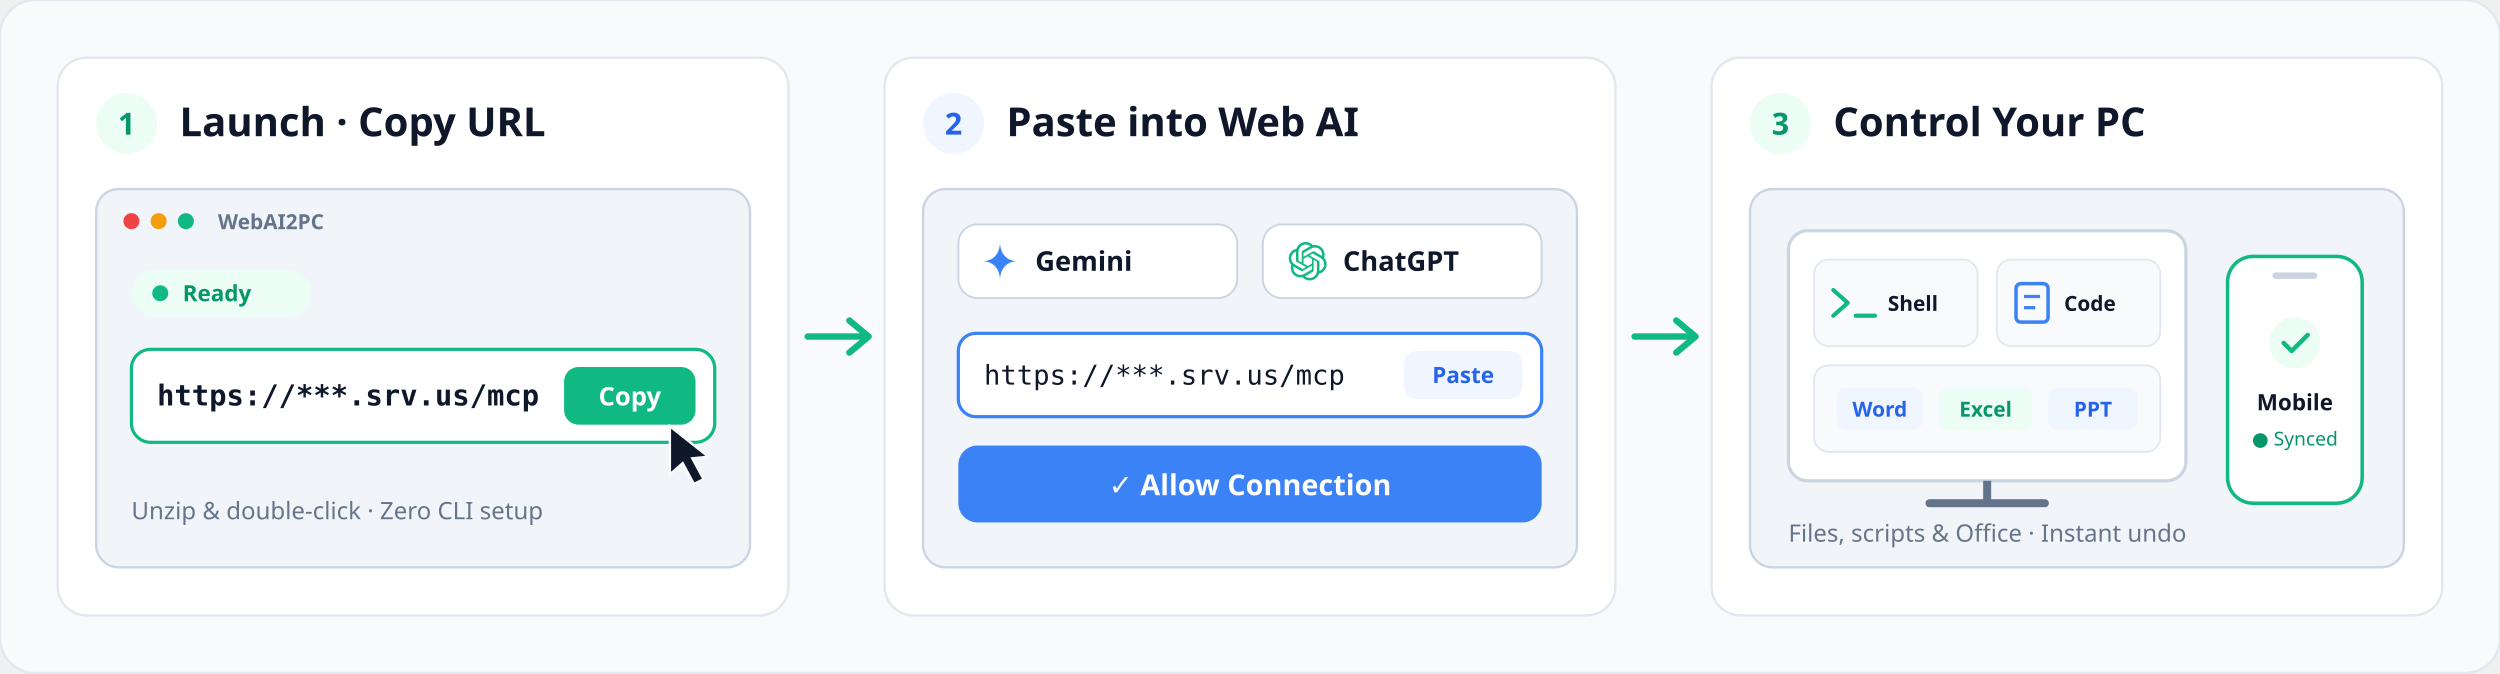
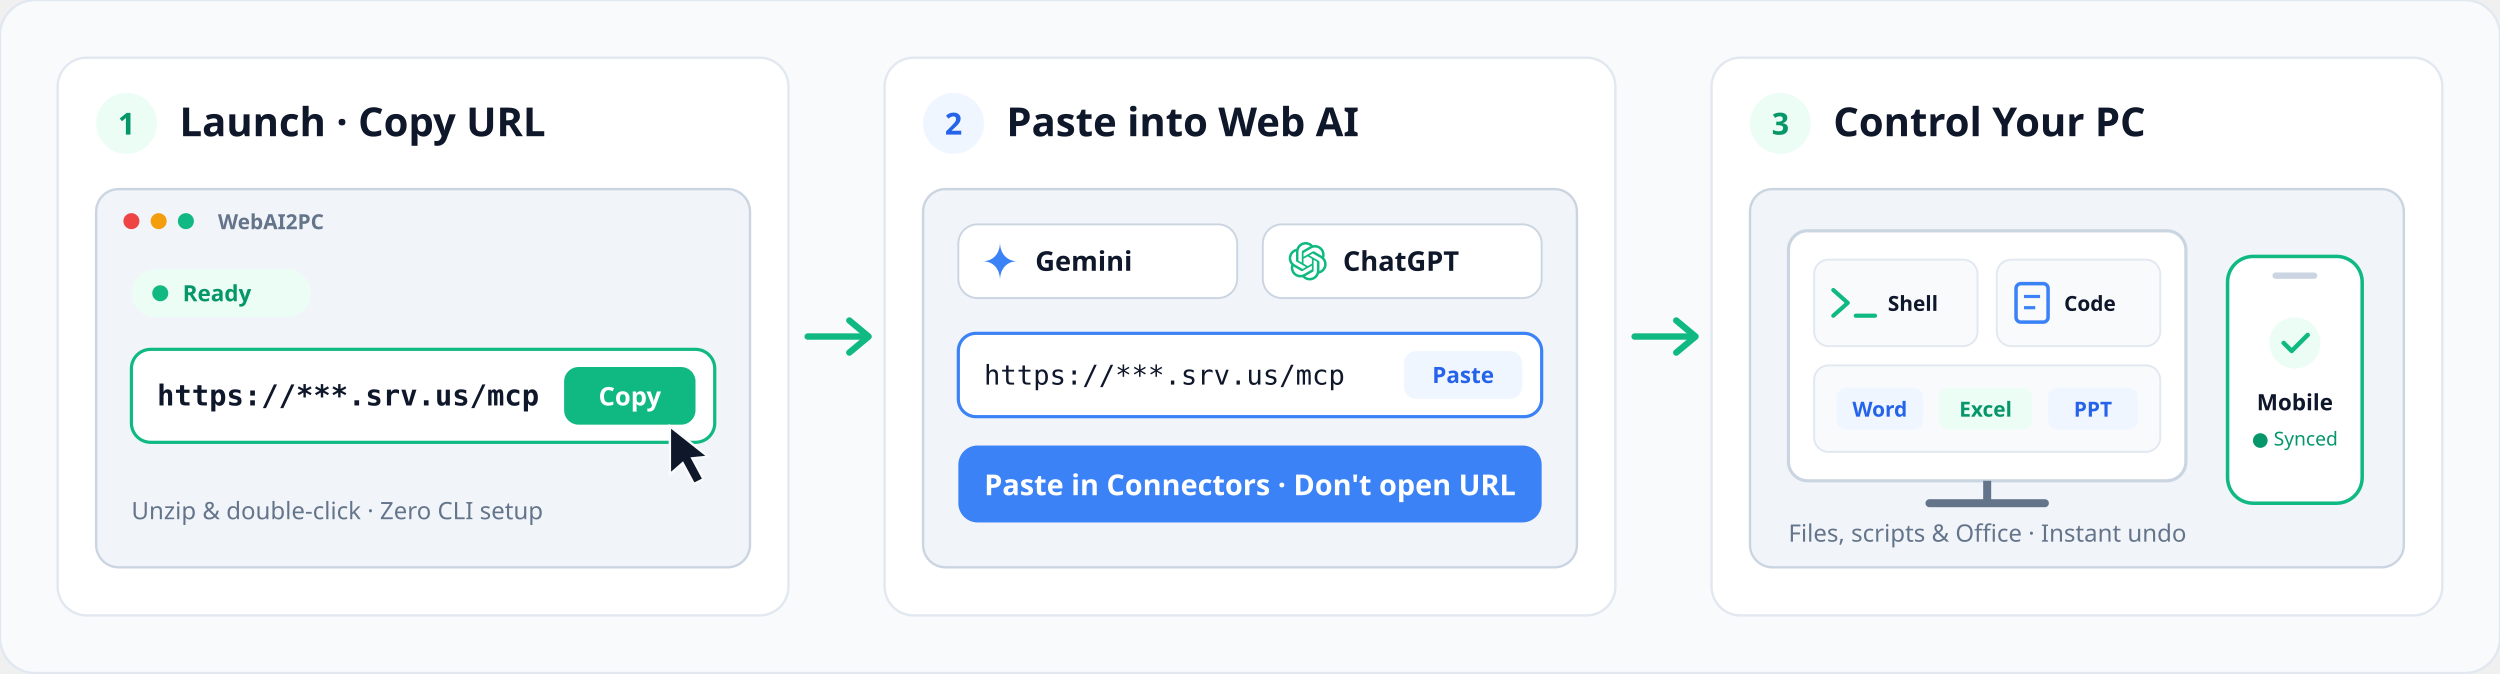
<svg xmlns="http://www.w3.org/2000/svg" viewBox="0 0 1560 420" width="1560" height="420">
  <rect width="1560" height="420" rx="22" fill="#F8FAFC" stroke="#E2E8F0" stroke-width="1.5" />
  <g transform="translate(36, 36)">
    <rect width="456" height="348" rx="18" fill="#FFFFFF" stroke="#E2E8F0" stroke-width="1.5" />
    <rect x="24" y="22" width="38" height="38" rx="19" fill="#ECFDF5" />
    <text x="43" y="48" text-anchor="middle" font-family="Segoe UI, system-ui, sans-serif" font-size="19" font-weight="800" fill="#059669">1</text>
    <text x="76" y="49" font-family="Segoe UI, system-ui, sans-serif" font-size="25" font-weight="700" fill="#0F172A">Launch · Copy URL</text>
    <g transform="translate(24, 82)">
      <rect width="408" height="236" rx="14" fill="#F1F5F9" stroke="#CBD5E1" stroke-width="1.5" />
      <circle cx="22" cy="20" r="5" fill="#EF4444" />
      <circle cx="39" cy="20" r="5" fill="#F59E0B" />
      <circle cx="56" cy="20" r="5" fill="#10B981" />
      <text x="76" y="25" font-family="Segoe UI, sans-serif" font-size="13" font-weight="600" fill="#64748B">WebAI2PC</text>
      <rect x="22" y="50" width="112" height="30" rx="15" fill="#ECFDF5" />
      <circle cx="40" cy="65" r="5" fill="#10B981" />
      <text x="54" y="70" font-family="Segoe UI, sans-serif" font-size="14" font-weight="700" fill="#059669">Ready</text>
      <rect x="22" y="100" width="364" height="58" rx="12" fill="#FFFFFF" stroke="#10B981" stroke-width="2" />
      <text x="38" y="135" font-family="Consolas, SFMono-Regular, monospace" font-size="18" font-weight="600" fill="#0F172A">https://***.srv.us/mcp</text>
      <rect x="292" y="111" width="82" height="36" rx="9" fill="#10B981" />
      <text x="333" y="135" text-anchor="middle" font-family="Segoe UI, sans-serif" font-size="16" font-weight="700" fill="#FFFFFF">Copy</text>
      <path d="M358 148 L358 178 L366 171 L373 184 L379 181 L372 168 L382 167 Z" fill="#0F172A" stroke="#F8FAFC" stroke-width="1.5" />
      <text x="22" y="206" font-family="Segoe UI, sans-serif" font-size="15" fill="#64748B">Unzip &amp; double-click · Zero CLI setup</text>
    </g>
  </g>
  <g transform="translate(504, 210)">
    <line x1="0" y1="0" x2="36" y2="0" stroke="#10B981" stroke-width="4" stroke-linecap="round" />
    <path d="M26 -10 L38 0 L26 10" fill="none" stroke="#10B981" stroke-width="4" stroke-linecap="round" stroke-linejoin="round" />
  </g>
  <g transform="translate(552, 36)">
    <rect width="456" height="348" rx="18" fill="#FFFFFF" stroke="#E2E8F0" stroke-width="1.5" />
    <rect x="24" y="22" width="38" height="38" rx="19" fill="#EFF6FF" />
    <text x="43" y="48" text-anchor="middle" font-family="Segoe UI, system-ui, sans-serif" font-size="19" font-weight="800" fill="#2563EB">2</text>
    <text x="76" y="49" font-family="Segoe UI, system-ui, sans-serif" font-size="25" font-weight="700" fill="#0F172A">Paste into Web AI</text>
    <g transform="translate(24, 82)">
      <rect width="408" height="236" rx="14" fill="#F1F5F9" stroke="#CBD5E1" stroke-width="1.5" />
      <g transform="translate(22, 22)">
        <rect width="174" height="46" rx="12" fill="#FFFFFF" stroke="#CBD5E1" stroke-width="1.2" />
        <path d="M26 11 C26 18 30 23 37 23 C30 23 26 28 26 35 C26 28 22 23 15 23 C22 23 26 18 26 11 Z" fill="#3B82F6" />
        <text x="48" y="29" font-family="Segoe UI, sans-serif" font-size="17" font-weight="700" fill="#0F172A">Gemini</text>
      </g>
      <g transform="translate(212, 22)">
        <rect width="174" height="46" rx="12" fill="#FFFFFF" stroke="#CBD5E1" stroke-width="1.2" />
        <g transform="translate(16, 11) scale(1.0)">
          <path d="M22.282 9.821a5.985 5.985 0 0 0-.516-4.911 6.046 6.046 0 0 0-6.51-2.9A6.065 6.065 0 0 0 4.981 4.182a5.985 5.985 0 0 0-3.998 2.9 6.046 6.046 0 0 0 .743 7.097 5.98 5.98 0 0 0 .511 4.911 6.051 6.051 0 0 0 6.515 2.9A5.985 5.985 0 0 0 13.26 24a6.056 6.056 0 0 0 5.772-4.206 5.989 5.989 0 0 0 3.998-2.9 6.056 6.056 0 0 0-.748-7.073zm-9.022 12.608a4.476 4.476 0 0 1-2.876-1.041l.142-.08 4.778-2.758a.795.795 0 0 0 .393-.681v-6.737l2.02 1.169a.071.071 0 0 1 .038.052v5.583a4.504 4.504 0 0 1-4.495 4.494zm-9.661-4.125a4.471 4.471 0 0 1-.535-3.014l.142.085 4.783 2.758a.771.771 0 0 0 .781 0l5.843-3.369v2.332a.08.08 0 0 1-.033.061L9.74 19.95a4.499 4.499 0 0 1-6.141-1.646zM2.341 7.896a4.485 4.485 0 0 1 2.365-1.973V11.6a.766.766 0 0 0 .388.676l5.814 3.354-2.02 1.169a.076.076 0 0 1-.071 0l-4.83-2.787A4.504 4.504 0 0 1 2.341 7.872zm16.596 3.856L13.104 8.364 15.119 7.2a.076.076 0 0 1 .071 0l4.83 2.791a4.494 4.494 0 0 1-.676 8.104v-5.677a.79.79 0 0 0-.407-.667zm2.011-3.023l-.142-.085-4.774-2.782a.776.776 0 0 0-.785 0L9.409 9.23V6.897a.066.066 0 0 1 .028-.061l4.83-2.787a4.499 4.499 0 0 1 6.68 4.66zM8.306 12.863l-2.02-1.164a.08.08 0 0 1-.038-.057V6.074a4.499 4.499 0 0 1 7.376-3.454l-.142.081L8.704 5.459a.795.795 0 0 0-.393.681zm1.098-2.365l2.602-1.5 2.607 1.5v2.999l-2.597 1.5-2.607-1.5Z" fill="#10B981" />
        </g>
        <text x="50" y="29" font-family="Segoe UI, sans-serif" font-size="17" font-weight="700" fill="#0F172A">ChatGPT</text>
      </g>
      <rect x="22" y="90" width="364" height="52" rx="11" fill="#FFFFFF" stroke="#3B82F6" stroke-width="2" />
      <text x="38" y="122" font-family="Consolas, SFMono-Regular, monospace" font-size="17" fill="#0F172A">https://***.srv.us/mcp</text>
      <rect x="300" y="101" width="74" height="30" rx="8" fill="#EFF6FF" />
      <text x="337" y="121" text-anchor="middle" font-family="Segoe UI, sans-serif" font-size="14" font-weight="700" fill="#2563EB">Paste</text>
      <rect x="22" y="160" width="364" height="48" rx="12" fill="#3B82F6" />
-       <text x="204" y="191" text-anchor="middle" font-family="Segoe UI, sans-serif" font-size="18" font-weight="700" fill="#FFFFFF">✓  Allow Connection</text>
+       <text x="204" y="191" text-anchor="middle" font-family="Segoe UI, sans-serif" font-size="18" font-weight="700" fill="#FFFFFF">Paste in Connectors · Don't open URL</text>
    </g>
  </g>
  <g transform="translate(1020, 210)">
    <line x1="0" y1="0" x2="36" y2="0" stroke="#10B981" stroke-width="4" stroke-linecap="round" />
    <path d="M26 -10 L38 0 L26 10" fill="none" stroke="#10B981" stroke-width="4" stroke-linecap="round" stroke-linejoin="round" />
  </g>
  <g transform="translate(1068, 36)">
    <rect width="456" height="348" rx="18" fill="#FFFFFF" stroke="#E2E8F0" stroke-width="1.5" />
    <rect x="24" y="22" width="38" height="38" rx="19" fill="#ECFDF5" />
    <text x="43" y="48" text-anchor="middle" font-family="Segoe UI, system-ui, sans-serif" font-size="19" font-weight="800" fill="#059669">3</text>
    <text x="76" y="49" font-family="Segoe UI, system-ui, sans-serif" font-size="25" font-weight="700" fill="#0F172A">Control Your PC</text>
    <g transform="translate(24, 82)">
      <rect width="408" height="236" rx="14" fill="#F1F5F9" stroke="#CBD5E1" stroke-width="1.5" />
      <rect x="24" y="26" width="248" height="156" rx="12" fill="#FFFFFF" stroke="#CBD5E1" stroke-width="2" />
      <line x1="112" y1="196" x2="184" y2="196" stroke="#64748B" stroke-width="5" stroke-linecap="round" />
      <line x1="148" y1="182" x2="148" y2="196" stroke="#64748B" stroke-width="5" />
      <rect x="40" y="44" width="102" height="54" rx="9" fill="#F8FAFC" stroke="#E2E8F0" stroke-width="1.2" />
      <path d="M52 63 L61 71 L52 79" fill="none" stroke="#10B981" stroke-width="2.6" stroke-linecap="round" stroke-linejoin="round" />
      <line x1="66" y1="79" x2="78" y2="79" stroke="#10B981" stroke-width="2.6" stroke-linecap="round" />
      <text x="86" y="76" font-family="Segoe UI, sans-serif" font-size="13" font-weight="600" fill="#0F172A">Shell</text>
      <rect x="154" y="44" width="102" height="54" rx="9" fill="#F8FAFC" stroke="#E2E8F0" stroke-width="1.2" />
      <rect x="166" y="59" width="20" height="24" rx="3" fill="none" stroke="#3B82F6" stroke-width="2.2" />
      <line x1="171" y1="67" x2="181" y2="67" stroke="#3B82F6" stroke-width="2" />
      <line x1="171" y1="74" x2="178" y2="74" stroke="#3B82F6" stroke-width="2" />
      <text x="196" y="76" font-family="Segoe UI, sans-serif" font-size="13" font-weight="600" fill="#0F172A">Code</text>
      <rect x="40" y="110" width="216" height="54" rx="9" fill="#F8FAFC" stroke="#E2E8F0" stroke-width="1.2" />
      <rect x="54" y="124" width="54" height="26" rx="6" fill="#EFF6FF" />
      <text x="81" y="142" text-anchor="middle" font-family="Segoe UI, sans-serif" font-size="13" font-weight="700" fill="#2563EB">Word</text>
      <rect x="118" y="124" width="58" height="26" rx="6" fill="#ECFDF5" />
      <text x="147" y="142" text-anchor="middle" font-family="Segoe UI, sans-serif" font-size="13" font-weight="700" fill="#059669">Excel</text>
      <rect x="186" y="124" width="56" height="26" rx="6" fill="#EFF6FF" />
      <text x="214" y="142" text-anchor="middle" font-family="Segoe UI, sans-serif" font-size="13" font-weight="700" fill="#2563EB">PPT</text>
      <rect x="298" y="42" width="84" height="154" rx="16" fill="#FFFFFF" stroke="#10B981" stroke-width="2.2" />
      <rect x="326" y="52" width="28" height="4" rx="2" fill="#CBD5E1" />
      <circle cx="340" cy="96" r="16" fill="#ECFDF5" />
      <path d="M333 96 L338 101 L348 91" fill="none" stroke="#10B981" stroke-width="2.8" stroke-linecap="round" stroke-linejoin="round" />
      <text x="340" y="138" text-anchor="middle" font-family="Segoe UI, sans-serif" font-size="14" font-weight="700" fill="#0F172A">Mobile</text>
      <text x="340" y="160" text-anchor="middle" font-family="Segoe UI, sans-serif" font-size="12" fill="#059669">● Synced</text>
      <text x="24" y="220" font-family="Segoe UI, sans-serif" font-size="15" fill="#64748B">Files, scripts &amp; Office · Instant undo</text>
    </g>
  </g>
</svg>
